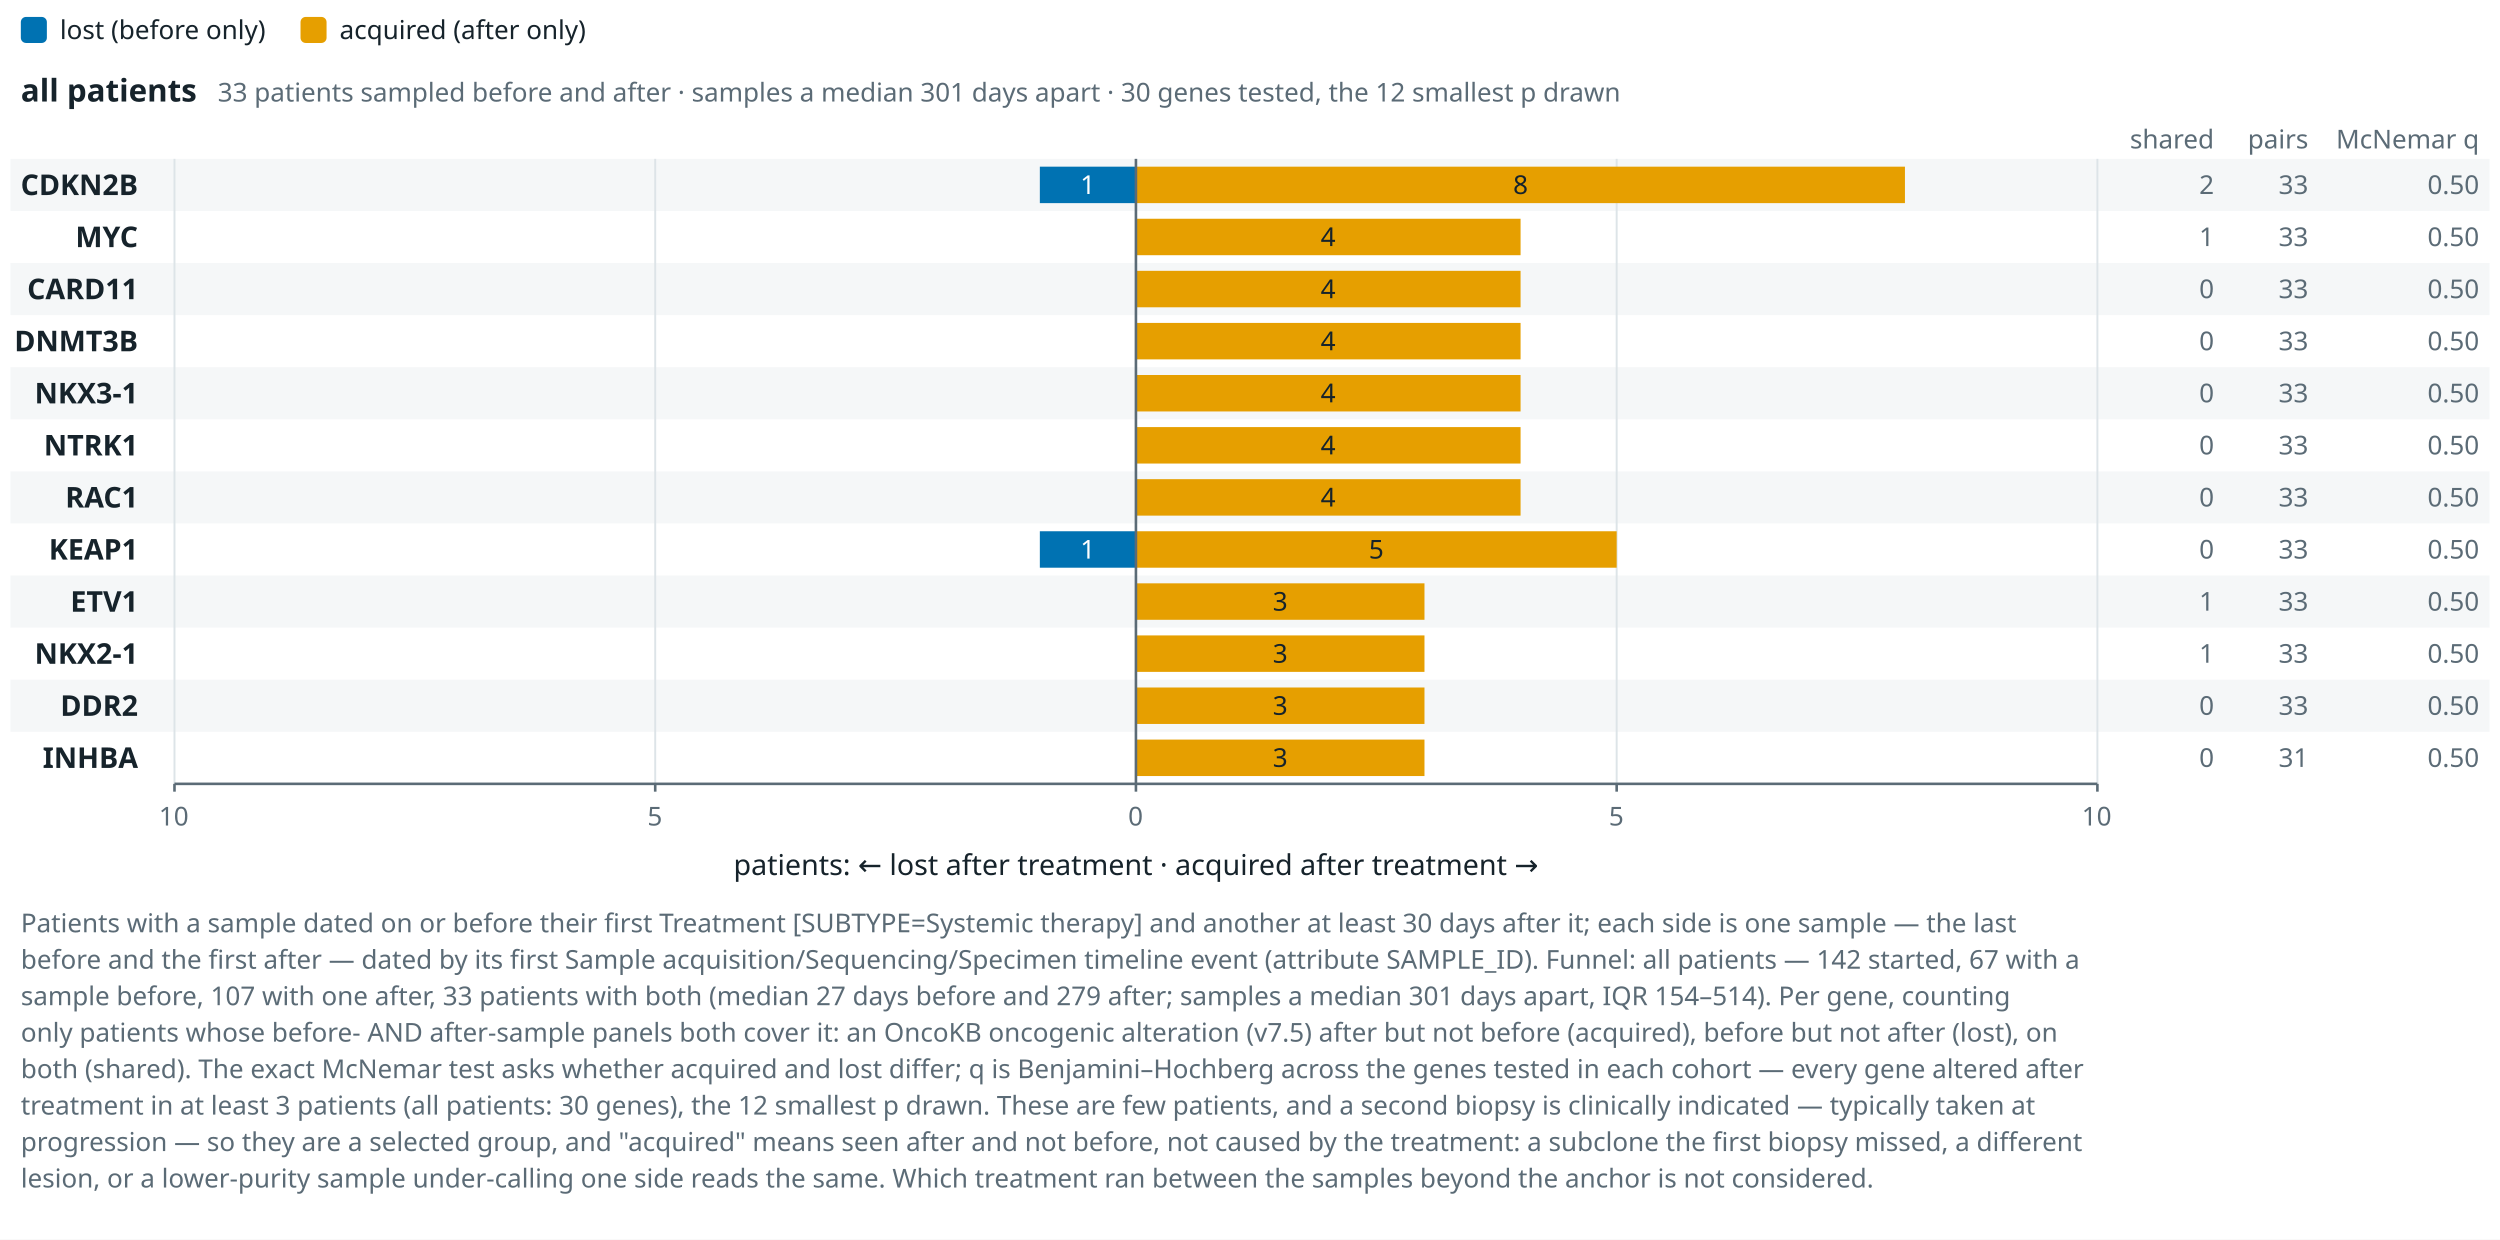
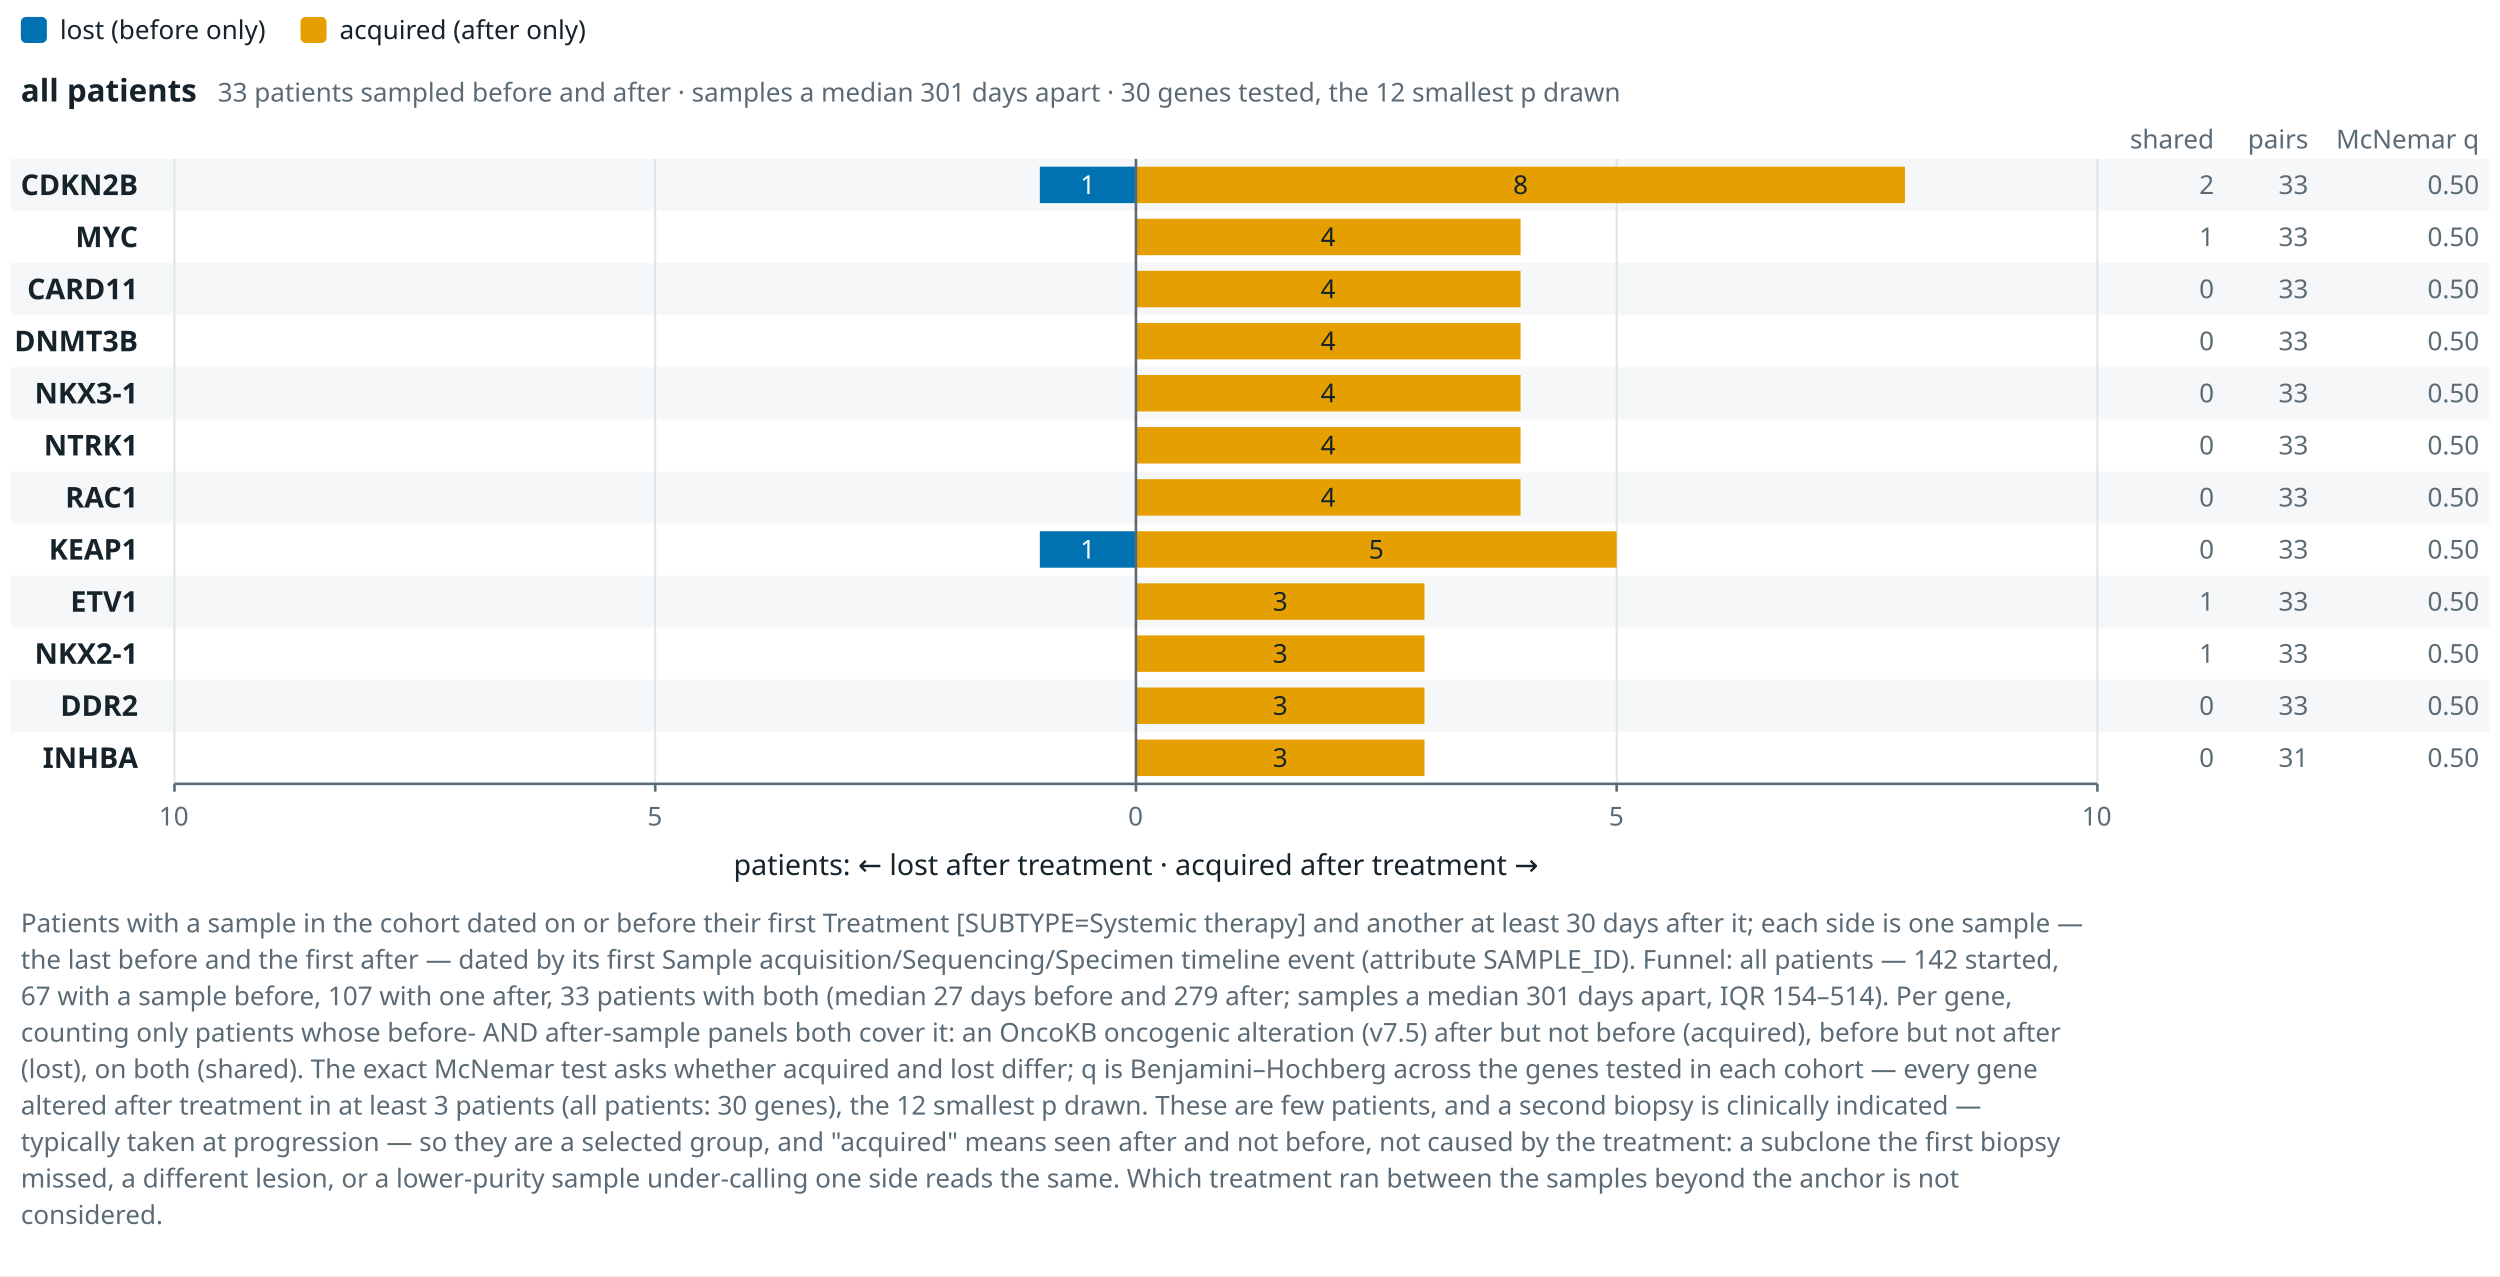
- <svg xmlns="http://www.w3.org/2000/svg" viewBox="0 0 960 476" width="100%" role="img" aria-label="Acquired under therapy — from Treatment [SUBTYPE=Systemic therapy]" style="max-width:960px;height:auto;display:block;font-family:'IBM Plex Sans',system-ui,sans-serif">
-   <rect width="960" height="476" fill="#ffffff" />
+ <svg xmlns="http://www.w3.org/2000/svg" viewBox="0 0 960 490" width="100%" role="img" aria-label="Acquired under therapy — from Treatment [SUBTYPE=Systemic therapy]" style="max-width:960px;height:auto;display:block;font-family:'IBM Plex Sans',system-ui,sans-serif">
+   <rect width="960" height="490" fill="#ffffff" />
  <rect x="8" y="6.5" width="10" height="10" rx="2" fill="#0072B2" />
  <text x="23" y="15" font-size="10" fill="#16232b">lost (before only)</text>
  <rect x="115.4" y="6.5" width="10" height="10" rx="2" fill="#E69F00" />
  <text x="130.4" y="15" font-size="10" fill="#16232b">acquired (after only)</text>
  <text x="8" y="39" font-size="12" fill="#16232b" font-weight="600">all patients</text>
  <text x="83.6" y="39" font-size="10" fill="#5b6b76">33 patients sampled before and after · samples a median 301 days apart · 30 genes tested, the 12 smallest p drawn</text>
  <text x="850.2" y="57" font-size="10" fill="#5b6b76" text-anchor="end">shared</text>
  <text x="886.4" y="57" font-size="10" fill="#5b6b76" text-anchor="end">pairs</text>
  <text x="952" y="57" font-size="10" fill="#5b6b76" text-anchor="end">McNemar q</text>
  <line x1="67" y1="61" x2="67" y2="301" stroke="#dde4e8" stroke-width="0.75" />
  <line x1="251.6" y1="61" x2="251.6" y2="301" stroke="#dde4e8" stroke-width="0.75" />
  <line x1="436.2" y1="61" x2="436.2" y2="301" stroke="#dde4e8" stroke-width="0.75" />
  <line x1="620.8" y1="61" x2="620.8" y2="301" stroke="#dde4e8" stroke-width="0.75" />
  <line x1="805.4" y1="61" x2="805.4" y2="301" stroke="#dde4e8" stroke-width="0.75" />
  <rect x="4" y="61" width="952" height="20" fill="#dde4e8" opacity="0.3" />
  <text x="53" y="74.9" font-size="11" fill="#16232b" text-anchor="end" font-weight="600">CDKN2B</text>
  <rect x="399.3" y="64" width="36.9" height="14" fill="#0072B2" />
  <text x="417.7" y="74.5" font-size="10" fill="#ffffff" text-anchor="middle">1</text>
  <rect x="436.2" y="64" width="295.3" height="14" fill="#E69F00" />
  <text x="583.9" y="74.5" font-size="10" fill="#16232b" text-anchor="middle">8</text>
  <text x="850.2" y="74.5" font-size="10" fill="#5b6b76" text-anchor="end">2</text>
  <text x="886.4" y="74.5" font-size="10" fill="#5b6b76" text-anchor="end">33</text>
  <text x="952" y="74.5" font-size="10" fill="#5b6b76" text-anchor="end">0.50</text>
  <text x="53" y="94.9" font-size="11" fill="#16232b" text-anchor="end" font-weight="600">MYC</text>
  <rect x="436.2" y="84" width="147.7" height="14" fill="#E69F00" />
  <text x="510" y="94.5" font-size="10" fill="#16232b" text-anchor="middle">4</text>
  <text x="850.2" y="94.5" font-size="10" fill="#5b6b76" text-anchor="end">1</text>
  <text x="886.4" y="94.5" font-size="10" fill="#5b6b76" text-anchor="end">33</text>
  <text x="952" y="94.5" font-size="10" fill="#5b6b76" text-anchor="end">0.50</text>
  <rect x="4" y="101" width="952" height="20" fill="#dde4e8" opacity="0.3" />
  <text x="53" y="114.9" font-size="11" fill="#16232b" text-anchor="end" font-weight="600">CARD11</text>
  <rect x="436.2" y="104" width="147.7" height="14" fill="#E69F00" />
  <text x="510" y="114.5" font-size="10" fill="#16232b" text-anchor="middle">4</text>
  <text x="850.2" y="114.5" font-size="10" fill="#5b6b76" text-anchor="end">0</text>
  <text x="886.4" y="114.5" font-size="10" fill="#5b6b76" text-anchor="end">33</text>
  <text x="952" y="114.5" font-size="10" fill="#5b6b76" text-anchor="end">0.50</text>
  <text x="53" y="134.9" font-size="11" fill="#16232b" text-anchor="end" font-weight="600">DNMT3B</text>
  <rect x="436.2" y="124" width="147.7" height="14" fill="#E69F00" />
  <text x="510" y="134.5" font-size="10" fill="#16232b" text-anchor="middle">4</text>
  <text x="850.2" y="134.5" font-size="10" fill="#5b6b76" text-anchor="end">0</text>
  <text x="886.4" y="134.5" font-size="10" fill="#5b6b76" text-anchor="end">33</text>
  <text x="952" y="134.5" font-size="10" fill="#5b6b76" text-anchor="end">0.50</text>
  <rect x="4" y="141" width="952" height="20" fill="#dde4e8" opacity="0.3" />
  <text x="53" y="154.9" font-size="11" fill="#16232b" text-anchor="end" font-weight="600">NKX3-1</text>
  <rect x="436.2" y="144" width="147.7" height="14" fill="#E69F00" />
  <text x="510" y="154.5" font-size="10" fill="#16232b" text-anchor="middle">4</text>
  <text x="850.2" y="154.5" font-size="10" fill="#5b6b76" text-anchor="end">0</text>
  <text x="886.4" y="154.5" font-size="10" fill="#5b6b76" text-anchor="end">33</text>
  <text x="952" y="154.5" font-size="10" fill="#5b6b76" text-anchor="end">0.50</text>
  <text x="53" y="174.9" font-size="11" fill="#16232b" text-anchor="end" font-weight="600">NTRK1</text>
  <rect x="436.2" y="164" width="147.7" height="14" fill="#E69F00" />
  <text x="510" y="174.5" font-size="10" fill="#16232b" text-anchor="middle">4</text>
  <text x="850.2" y="174.5" font-size="10" fill="#5b6b76" text-anchor="end">0</text>
  <text x="886.4" y="174.5" font-size="10" fill="#5b6b76" text-anchor="end">33</text>
  <text x="952" y="174.5" font-size="10" fill="#5b6b76" text-anchor="end">0.50</text>
  <rect x="4" y="181" width="952" height="20" fill="#dde4e8" opacity="0.3" />
  <text x="53" y="194.9" font-size="11" fill="#16232b" text-anchor="end" font-weight="600">RAC1</text>
  <rect x="436.2" y="184" width="147.7" height="14" fill="#E69F00" />
  <text x="510" y="194.5" font-size="10" fill="#16232b" text-anchor="middle">4</text>
  <text x="850.2" y="194.5" font-size="10" fill="#5b6b76" text-anchor="end">0</text>
  <text x="886.4" y="194.5" font-size="10" fill="#5b6b76" text-anchor="end">33</text>
  <text x="952" y="194.5" font-size="10" fill="#5b6b76" text-anchor="end">0.50</text>
  <text x="53" y="214.9" font-size="11" fill="#16232b" text-anchor="end" font-weight="600">KEAP1</text>
  <rect x="399.3" y="204" width="36.9" height="14" fill="#0072B2" />
  <text x="417.7" y="214.5" font-size="10" fill="#ffffff" text-anchor="middle">1</text>
  <rect x="436.2" y="204" width="184.6" height="14" fill="#E69F00" />
  <text x="528.5" y="214.5" font-size="10" fill="#16232b" text-anchor="middle">5</text>
  <text x="850.2" y="214.5" font-size="10" fill="#5b6b76" text-anchor="end">0</text>
  <text x="886.4" y="214.5" font-size="10" fill="#5b6b76" text-anchor="end">33</text>
  <text x="952" y="214.5" font-size="10" fill="#5b6b76" text-anchor="end">0.50</text>
  <rect x="4" y="221" width="952" height="20" fill="#dde4e8" opacity="0.3" />
  <text x="53" y="234.9" font-size="11" fill="#16232b" text-anchor="end" font-weight="600">ETV1</text>
  <rect x="436.2" y="224" width="110.8" height="14" fill="#E69F00" />
  <text x="491.6" y="234.5" font-size="10" fill="#16232b" text-anchor="middle">3</text>
  <text x="850.2" y="234.5" font-size="10" fill="#5b6b76" text-anchor="end">1</text>
  <text x="886.4" y="234.5" font-size="10" fill="#5b6b76" text-anchor="end">33</text>
  <text x="952" y="234.5" font-size="10" fill="#5b6b76" text-anchor="end">0.50</text>
  <text x="53" y="254.9" font-size="11" fill="#16232b" text-anchor="end" font-weight="600">NKX2-1</text>
  <rect x="436.2" y="244" width="110.8" height="14" fill="#E69F00" />
  <text x="491.6" y="254.5" font-size="10" fill="#16232b" text-anchor="middle">3</text>
  <text x="850.2" y="254.5" font-size="10" fill="#5b6b76" text-anchor="end">1</text>
  <text x="886.4" y="254.5" font-size="10" fill="#5b6b76" text-anchor="end">33</text>
  <text x="952" y="254.5" font-size="10" fill="#5b6b76" text-anchor="end">0.50</text>
  <rect x="4" y="261" width="952" height="20" fill="#dde4e8" opacity="0.3" />
  <text x="53" y="274.9" font-size="11" fill="#16232b" text-anchor="end" font-weight="600">DDR2</text>
  <rect x="436.2" y="264" width="110.8" height="14" fill="#E69F00" />
  <text x="491.6" y="274.5" font-size="10" fill="#16232b" text-anchor="middle">3</text>
  <text x="850.2" y="274.5" font-size="10" fill="#5b6b76" text-anchor="end">0</text>
  <text x="886.4" y="274.5" font-size="10" fill="#5b6b76" text-anchor="end">33</text>
  <text x="952" y="274.5" font-size="10" fill="#5b6b76" text-anchor="end">0.50</text>
  <text x="53" y="294.9" font-size="11" fill="#16232b" text-anchor="end" font-weight="600">INHBA</text>
  <rect x="436.2" y="284" width="110.8" height="14" fill="#E69F00" />
  <text x="491.6" y="294.5" font-size="10" fill="#16232b" text-anchor="middle">3</text>
  <text x="850.2" y="294.5" font-size="10" fill="#5b6b76" text-anchor="end">0</text>
  <text x="886.4" y="294.5" font-size="10" fill="#5b6b76" text-anchor="end">31</text>
  <text x="952" y="294.5" font-size="10" fill="#5b6b76" text-anchor="end">0.50</text>
  <line x1="436.2" y1="61" x2="436.2" y2="301" stroke="#5b6b76" stroke-width="1" />
  <line x1="67" y1="301" x2="67" y2="304" stroke="#5b6b76" stroke-width="1" />
  <text x="61" y="317" font-size="10" fill="#5b6b76">10</text>
  <line x1="251.6" y1="301" x2="251.6" y2="304" stroke="#5b6b76" stroke-width="1" />
  <text x="248.6" y="317" font-size="10" fill="#5b6b76">5</text>
  <line x1="436.2" y1="301" x2="436.2" y2="304" stroke="#5b6b76" stroke-width="1" />
  <text x="433.2" y="317" font-size="10" fill="#5b6b76">0</text>
  <line x1="620.8" y1="301" x2="620.8" y2="304" stroke="#5b6b76" stroke-width="1" />
  <text x="617.8" y="317" font-size="10" fill="#5b6b76">5</text>
  <line x1="805.4" y1="301" x2="805.4" y2="304" stroke="#5b6b76" stroke-width="1" />
  <text x="799.4" y="317" font-size="10" fill="#5b6b76">10</text>
  <line x1="67.001" y1="301" x2="805.36" y2="301" stroke="#5b6b76" stroke-width="1" />
  <text x="436.2" y="336" font-size="11" fill="#16232b" text-anchor="middle">patients: ← lost after treatment · acquired after treatment →</text>
-   <text x="8" y="358" font-size="10" fill="#5b6b76">Patients with a sample dated on or before their first Treatment [SUBTYPE=Systemic therapy] and another at least 30 days after it; each side is one sample — the last</text>
-   <text x="8" y="372" font-size="10" fill="#5b6b76">before and the first after — dated by its first Sample acquisition/Sequencing/Specimen timeline event (attribute SAMPLE_ID). Funnel: all patients — 142 started, 67 with a</text>
-   <text x="8" y="386" font-size="10" fill="#5b6b76">sample before, 107 with one after, 33 patients with both (median 27 days before and 279 after; samples a median 301 days apart, IQR 154–514). Per gene, counting</text>
-   <text x="8" y="400" font-size="10" fill="#5b6b76">only patients whose before- AND after-sample panels both cover it: an OncoKB oncogenic alteration (v7.5) after but not before (acquired), before but not after (lost), on</text>
-   <text x="8" y="414" font-size="10" fill="#5b6b76">both (shared). The exact McNemar test asks whether acquired and lost differ; q is Benjamini–Hochberg across the genes tested in each cohort — every gene altered after</text>
-   <text x="8" y="428" font-size="10" fill="#5b6b76">treatment in at least 3 patients (all patients: 30 genes), the 12 smallest p drawn. These are few patients, and a second biopsy is clinically indicated — typically taken at</text>
-   <text x="8" y="442" font-size="10" fill="#5b6b76">progression — so they are a selected group, and "acquired" means seen after and not before, not caused by the treatment: a subclone the first biopsy missed, a different</text>
-   <text x="8" y="456" font-size="10" fill="#5b6b76">lesion, or a lower-purity sample under-calling one side reads the same. Which treatment ran between the samples beyond the anchor is not considered.</text>
+   <text x="8" y="358" font-size="10" fill="#5b6b76">Patients with a sample in the cohort dated on or before their first Treatment [SUBTYPE=Systemic therapy] and another at least 30 days after it; each side is one sample —</text>
+   <text x="8" y="372" font-size="10" fill="#5b6b76">the last before and the first after — dated by its first Sample acquisition/Sequencing/Specimen timeline event (attribute SAMPLE_ID). Funnel: all patients — 142 started,</text>
+   <text x="8" y="386" font-size="10" fill="#5b6b76">67 with a sample before, 107 with one after, 33 patients with both (median 27 days before and 279 after; samples a median 301 days apart, IQR 154–514). Per gene,</text>
+   <text x="8" y="400" font-size="10" fill="#5b6b76">counting only patients whose before- AND after-sample panels both cover it: an OncoKB oncogenic alteration (v7.5) after but not before (acquired), before but not after</text>
+   <text x="8" y="414" font-size="10" fill="#5b6b76">(lost), on both (shared). The exact McNemar test asks whether acquired and lost differ; q is Benjamini–Hochberg across the genes tested in each cohort — every gene</text>
+   <text x="8" y="428" font-size="10" fill="#5b6b76">altered after treatment in at least 3 patients (all patients: 30 genes), the 12 smallest p drawn. These are few patients, and a second biopsy is clinically indicated —</text>
+   <text x="8" y="442" font-size="10" fill="#5b6b76">typically taken at progression — so they are a selected group, and "acquired" means seen after and not before, not caused by the treatment: a subclone the first biopsy</text>
+   <text x="8" y="456" font-size="10" fill="#5b6b76">missed, a different lesion, or a lower-purity sample under-calling one side reads the same. Which treatment ran between the samples beyond the anchor is not</text>
+   <text x="8" y="470" font-size="10" fill="#5b6b76">considered.</text>
</svg>
